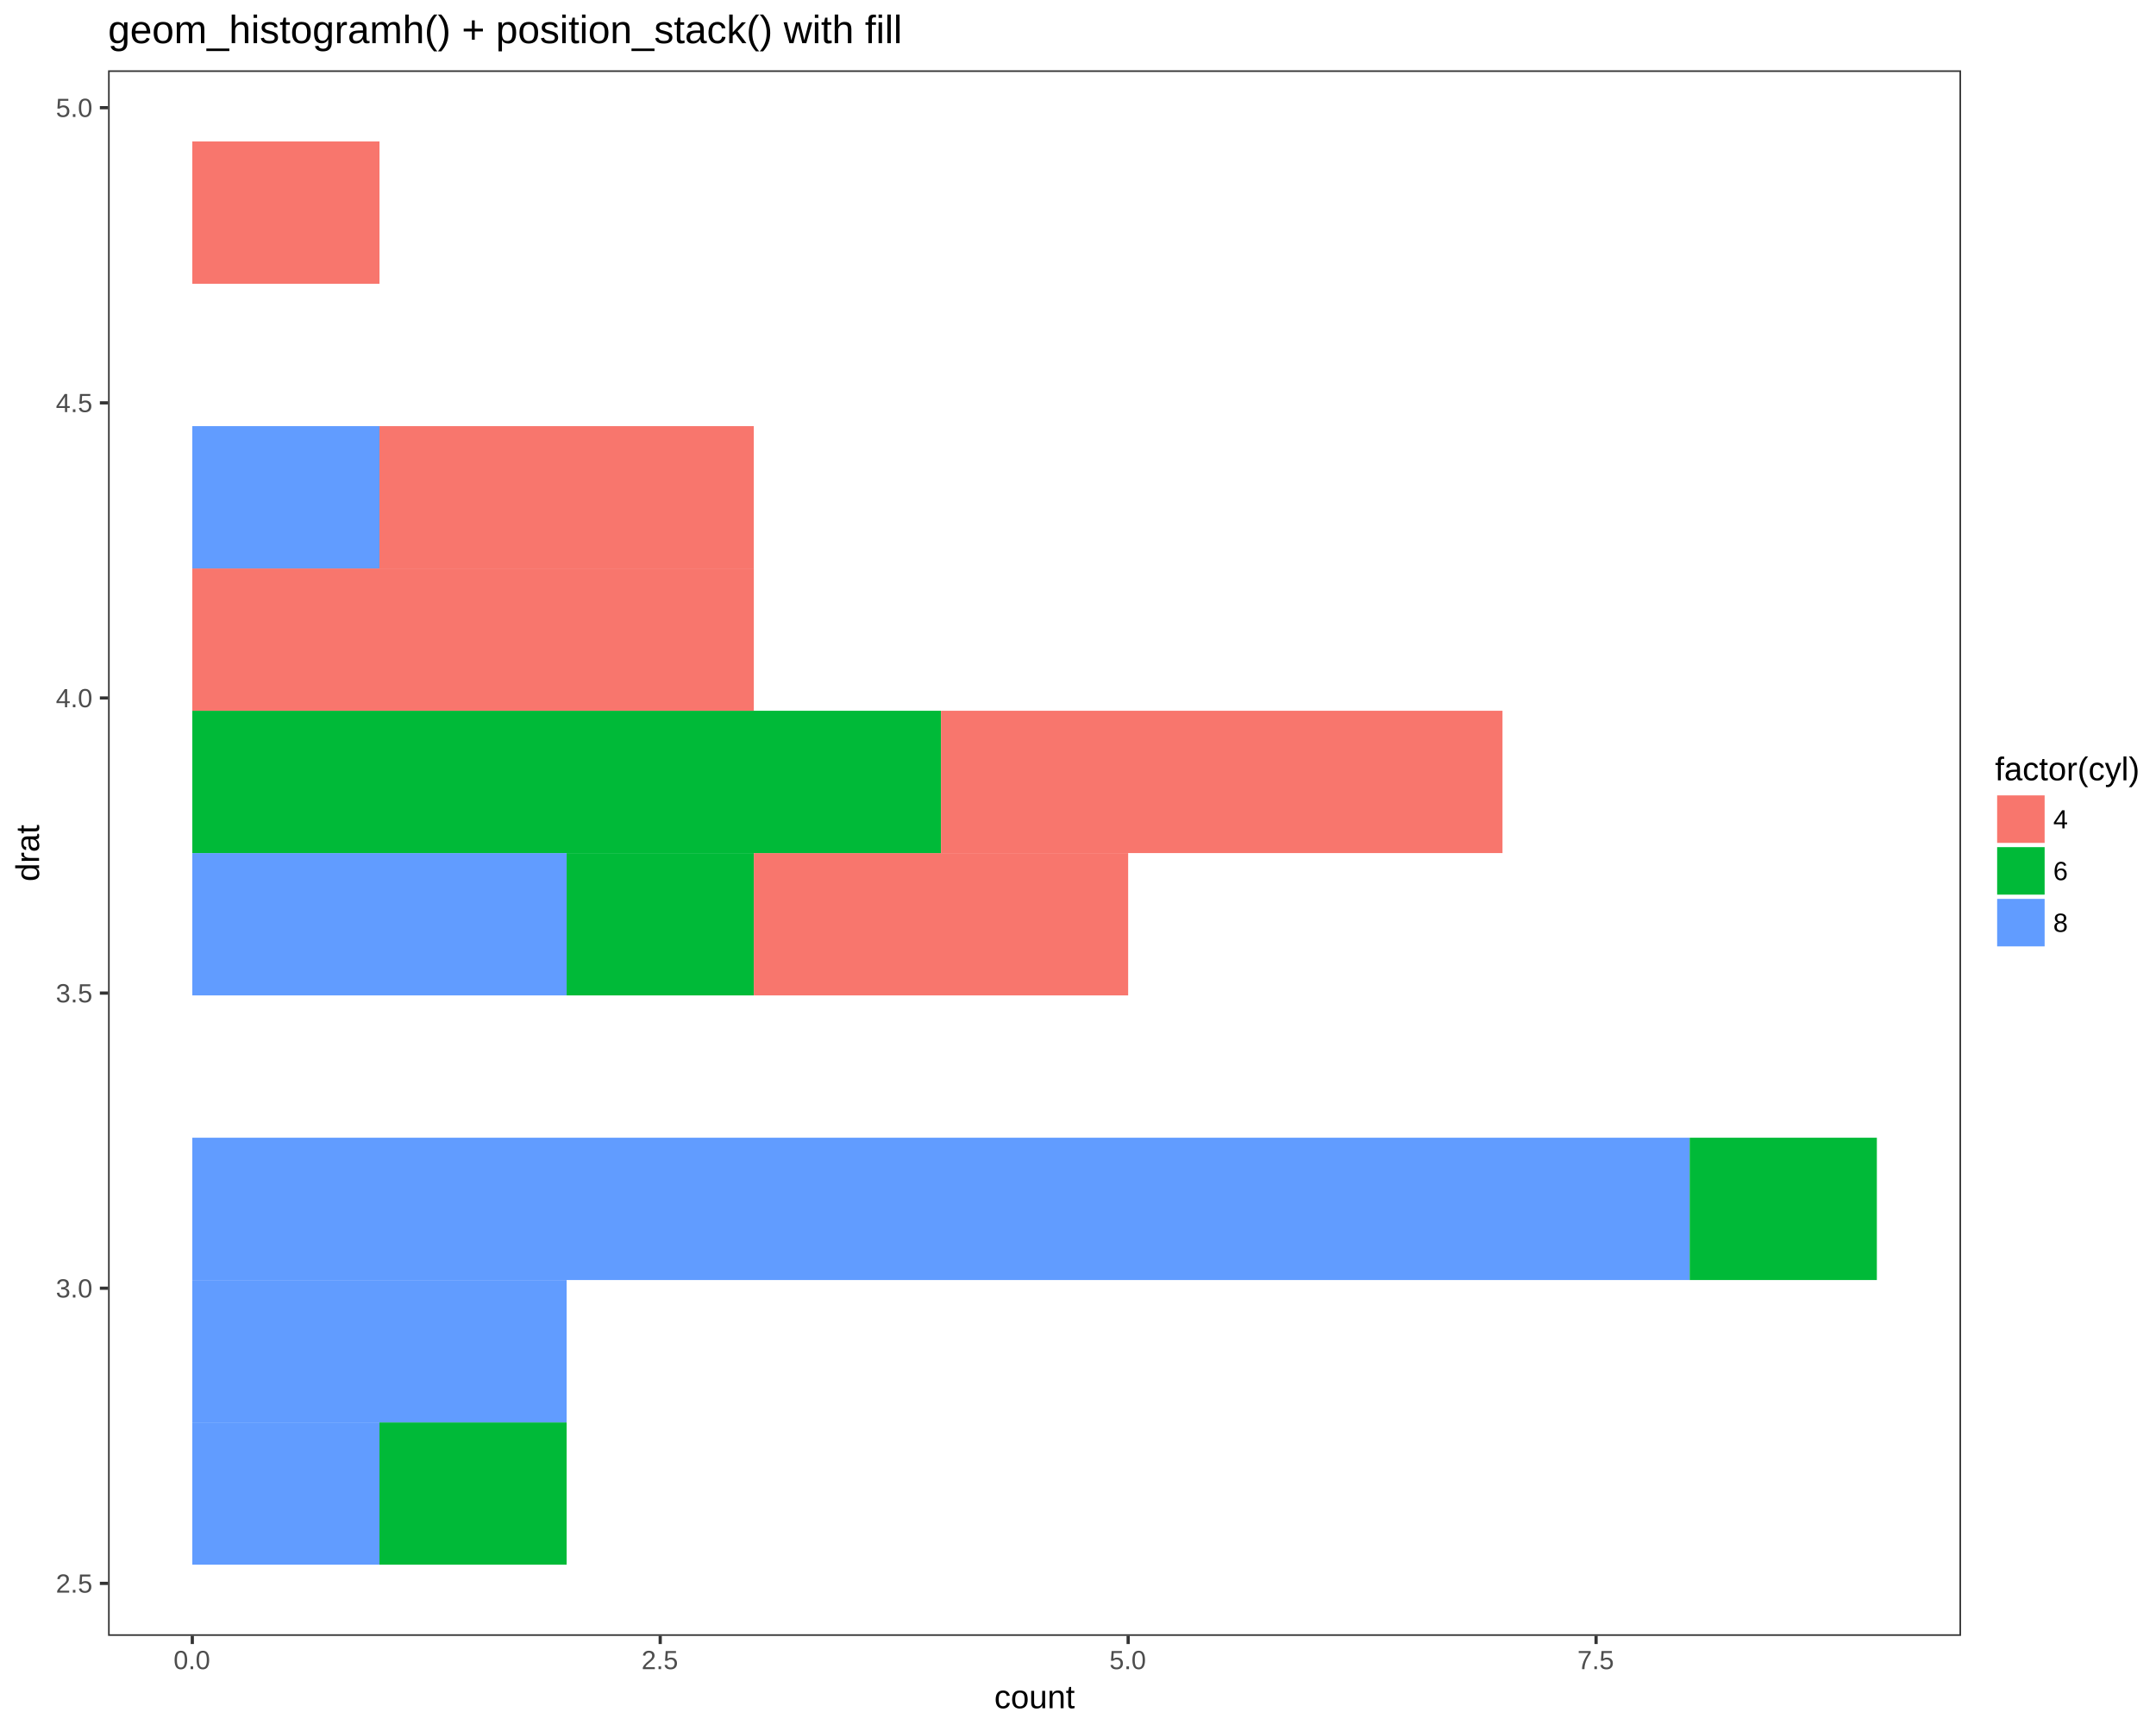
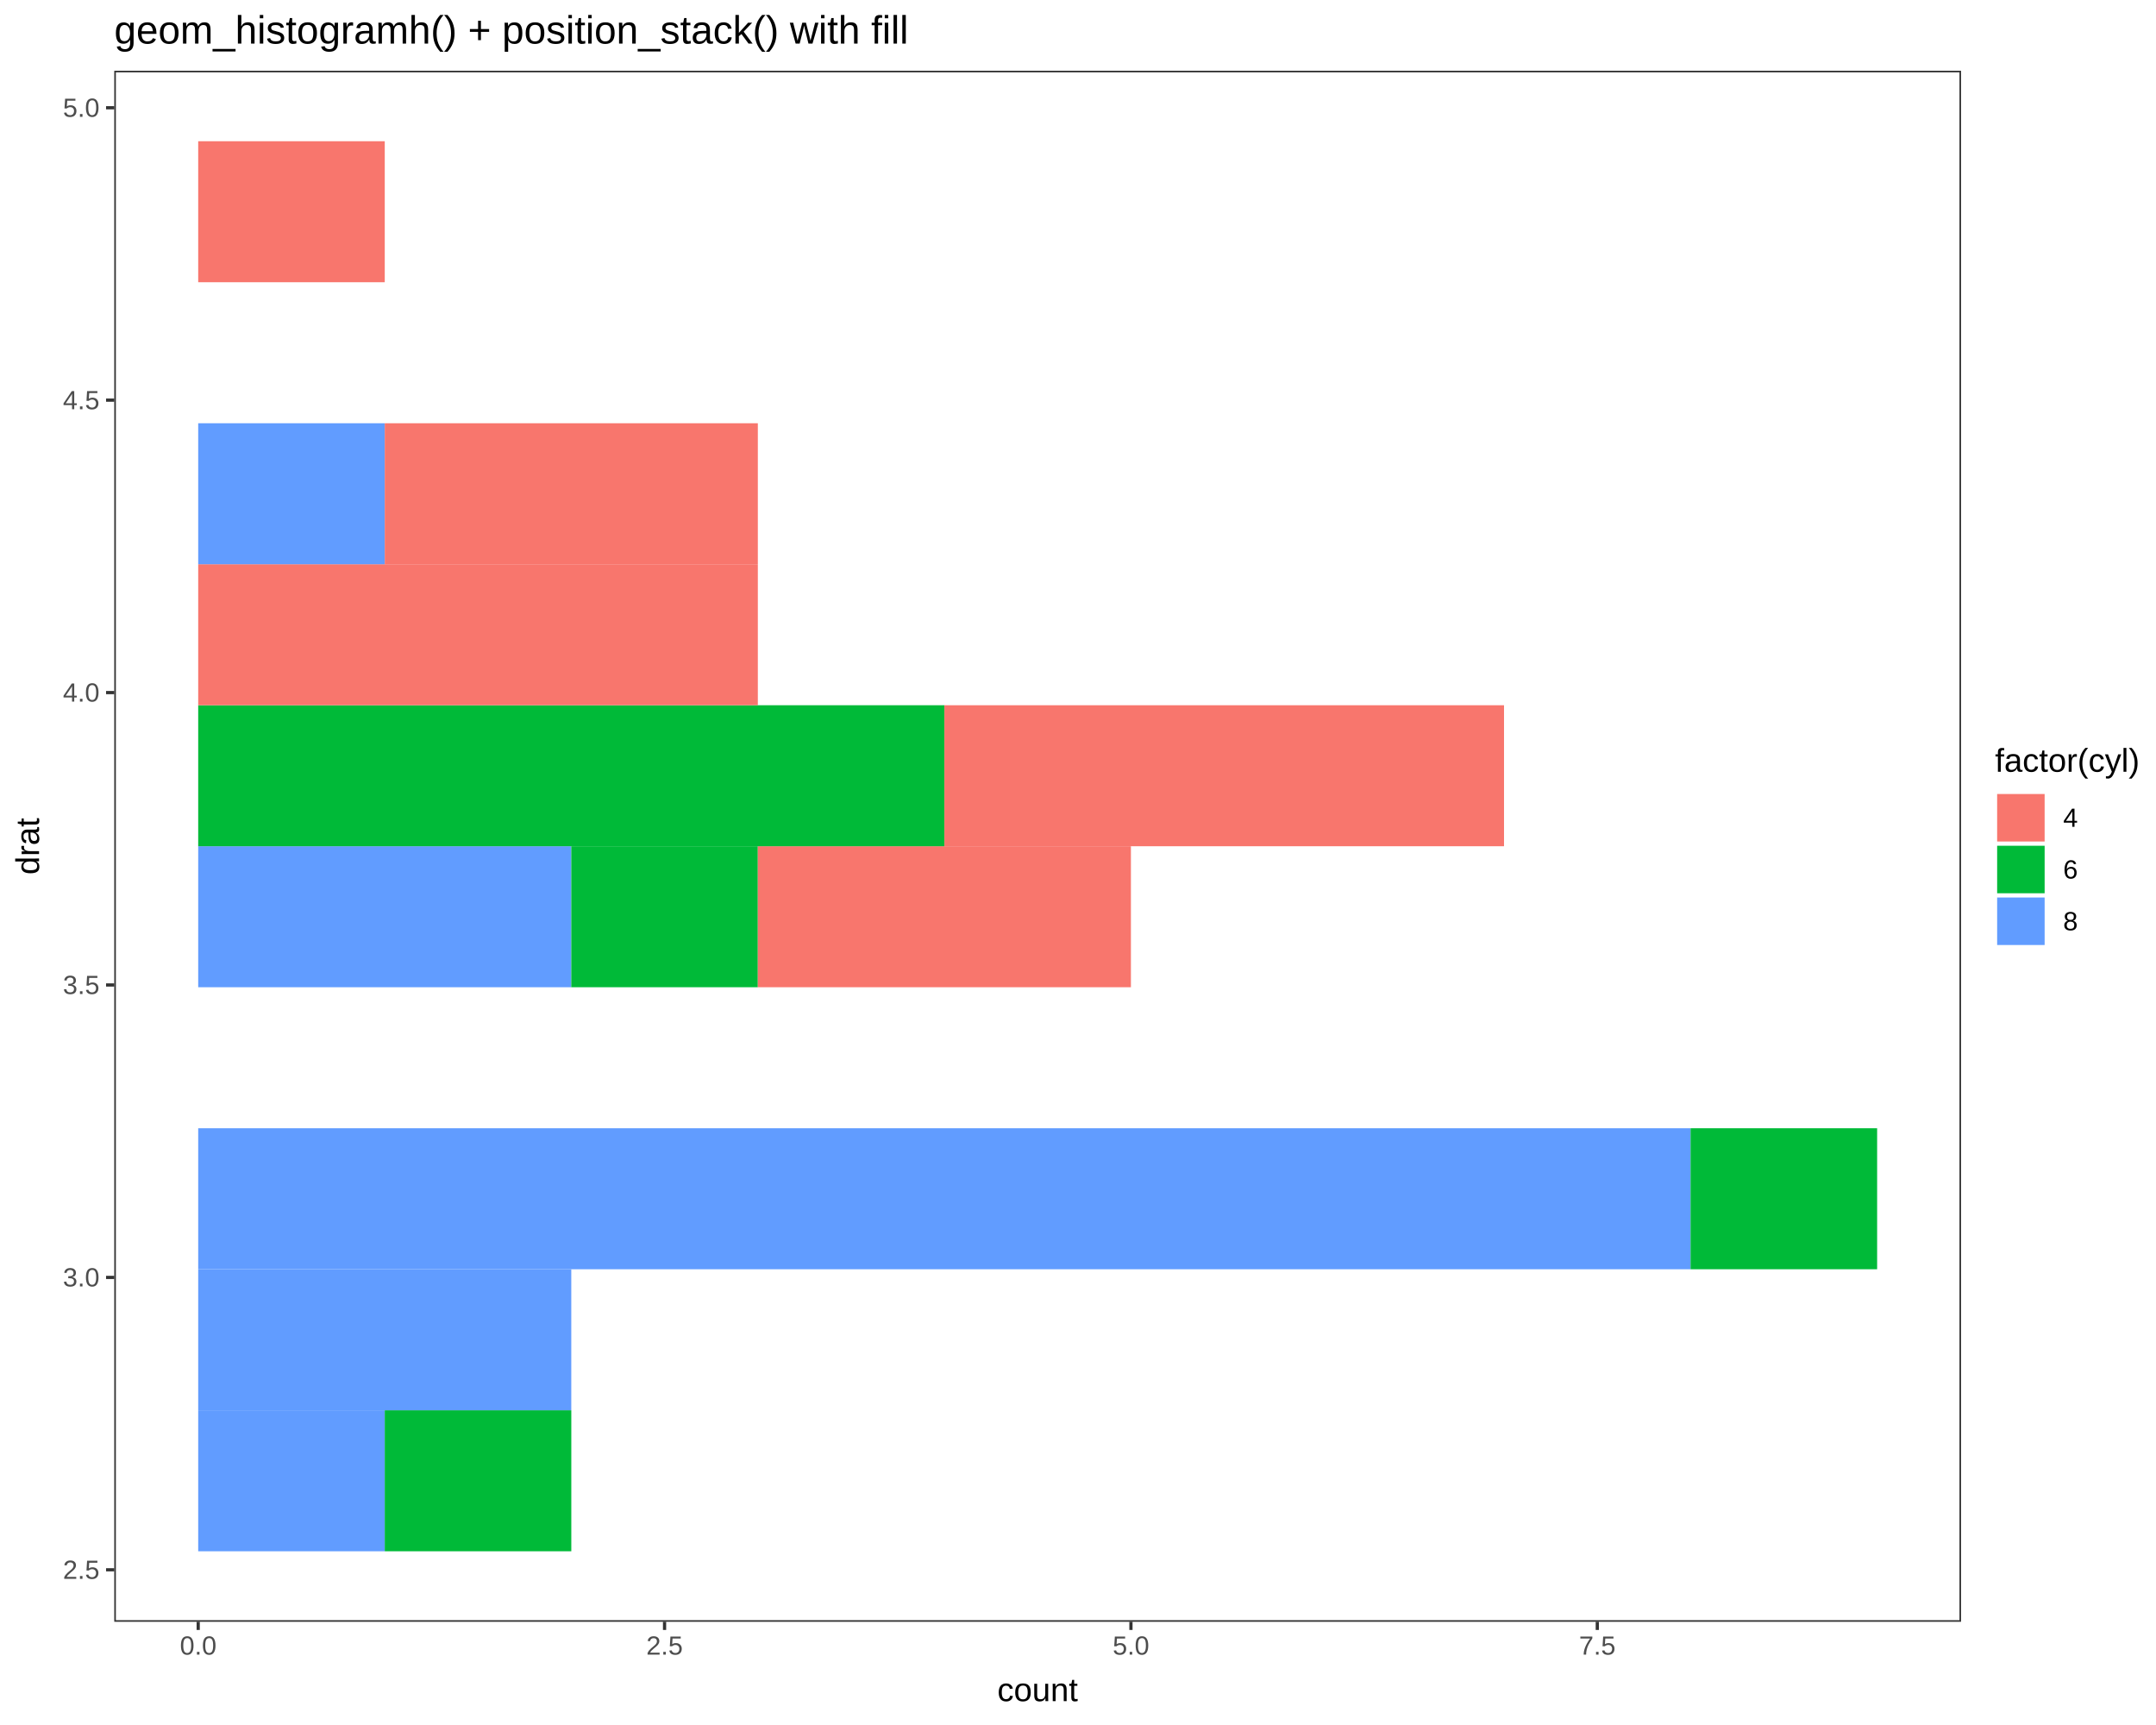
<svg xmlns="http://www.w3.org/2000/svg" viewBox="0 0 720.00 576.00">
  <defs>
    <style type="text/css">
-     line, polyline, path, rect, circle {
+     line, polyline, polygon, path, rect, circle {
      fill: none;
      stroke: #000000;
      stroke-linecap: round;
      stroke-linejoin: round;
      stroke-miterlimit: 10.00;
    }
  </style>
  </defs>
  <rect width="100%" height="100%" style="stroke: none; fill: #FFFFFF;" />
  <rect x="0.00" y="0.00" width="720.00" height="576.00" style="stroke-width: 1.07; stroke: #FFFFFF; fill: #FFFFFF;" />
  <defs>
-     <clipPath id="cpMzYuMDg5MXw2NTQuOTAxfDU0Ni4yMzV8MjMuNDc2Nw==">
-       <rect x="36.09" y="23.48" width="618.81" height="522.76" />
+     <clipPath id="cpMzguMTZ8NjU0LjkwfDU0MS41M3wyMy42Mg==">
+       <rect x="38.16" y="23.62" width="616.74" height="517.91" />
    </clipPath>
  </defs>
-   <rect x="36.09" y="23.48" width="618.81" height="522.76" style="stroke-width: 1.07; stroke: none; fill: #FFFFFF;" clip-path="url(#cpMzYuMDg5MXw2NTQuOTAxfDU0Ni4yMzV8MjMuNDc2Nw==)" />
-   <rect x="64.22" y="474.95" width="62.51" height="47.52" style="stroke-width: 1.07; stroke: none; stroke-linecap: butt; fill: #619CFF;" clip-path="url(#cpMzYuMDg5MXw2NTQuOTAxfDU0Ni4yMzV8MjMuNDc2Nw==)" />
-   <rect x="126.72" y="474.95" width="62.51" height="47.52" style="stroke-width: 1.07; stroke: none; stroke-linecap: butt; fill: #00BA38;" clip-path="url(#cpMzYuMDg5MXw2NTQuOTAxfDU0Ni4yMzV8MjMuNDc2Nw==)" />
-   <rect x="189.23" y="474.95" width="0.00" height="47.52" style="stroke-width: 1.07; stroke: none; stroke-linecap: butt; fill: #F8766D;" clip-path="url(#cpMzYuMDg5MXw2NTQuOTAxfDU0Ni4yMzV8MjMuNDc2Nw==)" />
-   <rect x="64.22" y="427.43" width="125.01" height="47.52" style="stroke-width: 1.07; stroke: none; stroke-linecap: butt; fill: #619CFF;" clip-path="url(#cpMzYuMDg5MXw2NTQuOTAxfDU0Ni4yMzV8MjMuNDc2Nw==)" />
-   <rect x="189.23" y="427.43" width="0.00" height="47.52" style="stroke-width: 1.07; stroke: none; stroke-linecap: butt; fill: #00BA38;" clip-path="url(#cpMzYuMDg5MXw2NTQuOTAxfDU0Ni4yMzV8MjMuNDc2Nw==)" />
-   <rect x="189.23" y="427.43" width="0.00" height="47.52" style="stroke-width: 1.07; stroke: none; stroke-linecap: butt; fill: #F8766D;" clip-path="url(#cpMzYuMDg5MXw2NTQuOTAxfDU0Ni4yMzV8MjMuNDc2Nw==)" />
-   <rect x="64.22" y="379.90" width="500.05" height="47.52" style="stroke-width: 1.07; stroke: none; stroke-linecap: butt; fill: #619CFF;" clip-path="url(#cpMzYuMDg5MXw2NTQuOTAxfDU0Ni4yMzV8MjMuNDc2Nw==)" />
-   <rect x="564.27" y="379.90" width="62.51" height="47.52" style="stroke-width: 1.07; stroke: none; stroke-linecap: butt; fill: #00BA38;" clip-path="url(#cpMzYuMDg5MXw2NTQuOTAxfDU0Ni4yMzV8MjMuNDc2Nw==)" />
-   <rect x="626.77" y="379.90" width="0.00" height="47.52" style="stroke-width: 1.07; stroke: none; stroke-linecap: butt; fill: #F8766D;" clip-path="url(#cpMzYuMDg5MXw2NTQuOTAxfDU0Ni4yMzV8MjMuNDc2Nw==)" />
-   <rect x="64.22" y="332.38" width="0.00" height="47.52" style="stroke-width: 1.07; stroke: none; stroke-linecap: butt; fill: #619CFF;" clip-path="url(#cpMzYuMDg5MXw2NTQuOTAxfDU0Ni4yMzV8MjMuNDc2Nw==)" />
-   <rect x="64.22" y="332.38" width="0.00" height="47.52" style="stroke-width: 1.07; stroke: none; stroke-linecap: butt; fill: #00BA38;" clip-path="url(#cpMzYuMDg5MXw2NTQuOTAxfDU0Ni4yMzV8MjMuNDc2Nw==)" />
-   <rect x="64.22" y="332.38" width="0.00" height="47.52" style="stroke-width: 1.07; stroke: none; stroke-linecap: butt; fill: #F8766D;" clip-path="url(#cpMzYuMDg5MXw2NTQuOTAxfDU0Ni4yMzV8MjMuNDc2Nw==)" />
-   <rect x="64.22" y="284.86" width="125.01" height="47.52" style="stroke-width: 1.07; stroke: none; stroke-linecap: butt; fill: #619CFF;" clip-path="url(#cpMzYuMDg5MXw2NTQuOTAxfDU0Ni4yMzV8MjMuNDc2Nw==)" />
-   <rect x="189.23" y="284.86" width="62.51" height="47.52" style="stroke-width: 1.07; stroke: none; stroke-linecap: butt; fill: #00BA38;" clip-path="url(#cpMzYuMDg5MXw2NTQuOTAxfDU0Ni4yMzV8MjMuNDc2Nw==)" />
-   <rect x="251.74" y="284.86" width="125.01" height="47.52" style="stroke-width: 1.07; stroke: none; stroke-linecap: butt; fill: #F8766D;" clip-path="url(#cpMzYuMDg5MXw2NTQuOTAxfDU0Ni4yMzV8MjMuNDc2Nw==)" />
-   <rect x="64.22" y="237.33" width="0.00" height="47.52" style="stroke-width: 1.07; stroke: none; stroke-linecap: butt; fill: #619CFF;" clip-path="url(#cpMzYuMDg5MXw2NTQuOTAxfDU0Ni4yMzV8MjMuNDc2Nw==)" />
-   <rect x="64.22" y="237.33" width="250.03" height="47.52" style="stroke-width: 1.07; stroke: none; stroke-linecap: butt; fill: #00BA38;" clip-path="url(#cpMzYuMDg5MXw2NTQuOTAxfDU0Ni4yMzV8MjMuNDc2Nw==)" />
-   <rect x="314.24" y="237.33" width="187.52" height="47.52" style="stroke-width: 1.07; stroke: none; stroke-linecap: butt; fill: #F8766D;" clip-path="url(#cpMzYuMDg5MXw2NTQuOTAxfDU0Ni4yMzV8MjMuNDc2Nw==)" />
-   <rect x="64.22" y="189.81" width="0.00" height="47.52" style="stroke-width: 1.07; stroke: none; stroke-linecap: butt; fill: #619CFF;" clip-path="url(#cpMzYuMDg5MXw2NTQuOTAxfDU0Ni4yMzV8MjMuNDc2Nw==)" />
-   <rect x="64.22" y="189.81" width="0.00" height="47.52" style="stroke-width: 1.07; stroke: none; stroke-linecap: butt; fill: #00BA38;" clip-path="url(#cpMzYuMDg5MXw2NTQuOTAxfDU0Ni4yMzV8MjMuNDc2Nw==)" />
-   <rect x="64.22" y="189.81" width="187.52" height="47.52" style="stroke-width: 1.07; stroke: none; stroke-linecap: butt; fill: #F8766D;" clip-path="url(#cpMzYuMDg5MXw2NTQuOTAxfDU0Ni4yMzV8MjMuNDc2Nw==)" />
-   <rect x="64.22" y="142.29" width="62.51" height="47.52" style="stroke-width: 1.07; stroke: none; stroke-linecap: butt; fill: #619CFF;" clip-path="url(#cpMzYuMDg5MXw2NTQuOTAxfDU0Ni4yMzV8MjMuNDc2Nw==)" />
-   <rect x="126.72" y="142.29" width="0.00" height="47.52" style="stroke-width: 1.07; stroke: none; stroke-linecap: butt; fill: #00BA38;" clip-path="url(#cpMzYuMDg5MXw2NTQuOTAxfDU0Ni4yMzV8MjMuNDc2Nw==)" />
-   <rect x="126.72" y="142.29" width="125.01" height="47.52" style="stroke-width: 1.07; stroke: none; stroke-linecap: butt; fill: #F8766D;" clip-path="url(#cpMzYuMDg5MXw2NTQuOTAxfDU0Ni4yMzV8MjMuNDc2Nw==)" />
-   <rect x="64.22" y="94.76" width="0.00" height="47.52" style="stroke-width: 1.07; stroke: none; stroke-linecap: butt; fill: #619CFF;" clip-path="url(#cpMzYuMDg5MXw2NTQuOTAxfDU0Ni4yMzV8MjMuNDc2Nw==)" />
-   <rect x="64.22" y="94.76" width="0.00" height="47.52" style="stroke-width: 1.07; stroke: none; stroke-linecap: butt; fill: #00BA38;" clip-path="url(#cpMzYuMDg5MXw2NTQuOTAxfDU0Ni4yMzV8MjMuNDc2Nw==)" />
-   <rect x="64.22" y="94.76" width="0.00" height="47.52" style="stroke-width: 1.07; stroke: none; stroke-linecap: butt; fill: #F8766D;" clip-path="url(#cpMzYuMDg5MXw2NTQuOTAxfDU0Ni4yMzV8MjMuNDc2Nw==)" />
-   <rect x="64.22" y="47.24" width="0.00" height="47.52" style="stroke-width: 1.07; stroke: none; stroke-linecap: butt; fill: #619CFF;" clip-path="url(#cpMzYuMDg5MXw2NTQuOTAxfDU0Ni4yMzV8MjMuNDc2Nw==)" />
-   <rect x="64.22" y="47.24" width="0.00" height="47.52" style="stroke-width: 1.07; stroke: none; stroke-linecap: butt; fill: #00BA38;" clip-path="url(#cpMzYuMDg5MXw2NTQuOTAxfDU0Ni4yMzV8MjMuNDc2Nw==)" />
-   <rect x="64.22" y="47.24" width="62.51" height="47.52" style="stroke-width: 1.07; stroke: none; stroke-linecap: butt; fill: #F8766D;" clip-path="url(#cpMzYuMDg5MXw2NTQuOTAxfDU0Ni4yMzV8MjMuNDc2Nw==)" />
-   <rect x="36.09" y="23.48" width="618.81" height="522.76" style="stroke-width: 1.07; stroke: #333333;" clip-path="url(#cpMzYuMDg5MXw2NTQuOTAxfDU0Ni4yMzV8MjMuNDc2Nw==)" />
+   <rect x="38.16" y="23.62" width="616.74" height="517.91" style="stroke-width: 1.07; stroke: none; fill: #FFFFFF;" clip-path="url(#cpMzguMTZ8NjU0LjkwfDU0MS41M3wyMy42Mg==)" />
+   <rect x="66.19" y="470.91" width="62.30" height="47.08" style="stroke-width: 1.07; stroke: none; stroke-linecap: butt; fill: #619CFF;" clip-path="url(#cpMzguMTZ8NjU0LjkwfDU0MS41M3wyMy42Mg==)" />
+   <rect x="128.49" y="470.91" width="62.30" height="47.08" style="stroke-width: 1.07; stroke: none; stroke-linecap: butt; fill: #00BA38;" clip-path="url(#cpMzguMTZ8NjU0LjkwfDU0MS41M3wyMy42Mg==)" />
+   <rect x="190.78" y="470.91" width="0.00" height="47.08" style="stroke-width: 1.07; stroke: none; stroke-linecap: butt; fill: #F8766D;" clip-path="url(#cpMzguMTZ8NjU0LjkwfDU0MS41M3wyMy42Mg==)" />
+   <rect x="66.19" y="423.82" width="124.59" height="47.08" style="stroke-width: 1.07; stroke: none; stroke-linecap: butt; fill: #619CFF;" clip-path="url(#cpMzguMTZ8NjU0LjkwfDU0MS41M3wyMy42Mg==)" />
+   <rect x="190.78" y="423.82" width="0.00" height="47.08" style="stroke-width: 1.07; stroke: none; stroke-linecap: butt; fill: #00BA38;" clip-path="url(#cpMzguMTZ8NjU0LjkwfDU0MS41M3wyMy42Mg==)" />
+   <rect x="190.78" y="423.82" width="0.00" height="47.08" style="stroke-width: 1.07; stroke: none; stroke-linecap: butt; fill: #F8766D;" clip-path="url(#cpMzguMTZ8NjU0LjkwfDU0MS41M3wyMy42Mg==)" />
+   <rect x="66.19" y="376.74" width="498.38" height="47.08" style="stroke-width: 1.07; stroke: none; stroke-linecap: butt; fill: #619CFF;" clip-path="url(#cpMzguMTZ8NjU0LjkwfDU0MS41M3wyMy42Mg==)" />
+   <rect x="564.57" y="376.74" width="62.30" height="47.08" style="stroke-width: 1.07; stroke: none; stroke-linecap: butt; fill: #00BA38;" clip-path="url(#cpMzguMTZ8NjU0LjkwfDU0MS41M3wyMy42Mg==)" />
+   <rect x="626.87" y="376.74" width="0.00" height="47.08" style="stroke-width: 1.07; stroke: none; stroke-linecap: butt; fill: #F8766D;" clip-path="url(#cpMzguMTZ8NjU0LjkwfDU0MS41M3wyMy42Mg==)" />
+   <rect x="66.19" y="329.66" width="0.00" height="47.08" style="stroke-width: 1.07; stroke: none; stroke-linecap: butt; fill: #619CFF;" clip-path="url(#cpMzguMTZ8NjU0LjkwfDU0MS41M3wyMy42Mg==)" />
+   <rect x="66.19" y="329.66" width="0.00" height="47.08" style="stroke-width: 1.07; stroke: none; stroke-linecap: butt; fill: #00BA38;" clip-path="url(#cpMzguMTZ8NjU0LjkwfDU0MS41M3wyMy42Mg==)" />
+   <rect x="66.19" y="329.66" width="0.00" height="47.08" style="stroke-width: 1.07; stroke: none; stroke-linecap: butt; fill: #F8766D;" clip-path="url(#cpMzguMTZ8NjU0LjkwfDU0MS41M3wyMy42Mg==)" />
+   <rect x="66.19" y="282.57" width="124.59" height="47.08" style="stroke-width: 1.07; stroke: none; stroke-linecap: butt; fill: #619CFF;" clip-path="url(#cpMzguMTZ8NjU0LjkwfDU0MS41M3wyMy42Mg==)" />
+   <rect x="190.78" y="282.57" width="62.30" height="47.08" style="stroke-width: 1.07; stroke: none; stroke-linecap: butt; fill: #00BA38;" clip-path="url(#cpMzguMTZ8NjU0LjkwfDU0MS41M3wyMy42Mg==)" />
+   <rect x="253.08" y="282.57" width="124.59" height="47.08" style="stroke-width: 1.07; stroke: none; stroke-linecap: butt; fill: #F8766D;" clip-path="url(#cpMzguMTZ8NjU0LjkwfDU0MS41M3wyMy42Mg==)" />
+   <rect x="66.19" y="235.49" width="0.00" height="47.08" style="stroke-width: 1.07; stroke: none; stroke-linecap: butt; fill: #619CFF;" clip-path="url(#cpMzguMTZ8NjU0LjkwfDU0MS41M3wyMy42Mg==)" />
+   <rect x="66.19" y="235.49" width="249.19" height="47.08" style="stroke-width: 1.07; stroke: none; stroke-linecap: butt; fill: #00BA38;" clip-path="url(#cpMzguMTZ8NjU0LjkwfDU0MS41M3wyMy42Mg==)" />
+   <rect x="315.38" y="235.49" width="186.89" height="47.08" style="stroke-width: 1.07; stroke: none; stroke-linecap: butt; fill: #F8766D;" clip-path="url(#cpMzguMTZ8NjU0LjkwfDU0MS41M3wyMy42Mg==)" />
+   <rect x="66.19" y="188.41" width="0.00" height="47.08" style="stroke-width: 1.07; stroke: none; stroke-linecap: butt; fill: #619CFF;" clip-path="url(#cpMzguMTZ8NjU0LjkwfDU0MS41M3wyMy42Mg==)" />
+   <rect x="66.19" y="188.41" width="0.00" height="47.08" style="stroke-width: 1.07; stroke: none; stroke-linecap: butt; fill: #00BA38;" clip-path="url(#cpMzguMTZ8NjU0LjkwfDU0MS41M3wyMy42Mg==)" />
+   <rect x="66.19" y="188.41" width="186.89" height="47.08" style="stroke-width: 1.07; stroke: none; stroke-linecap: butt; fill: #F8766D;" clip-path="url(#cpMzguMTZ8NjU0LjkwfDU0MS41M3wyMy42Mg==)" />
+   <rect x="66.19" y="141.33" width="62.30" height="47.08" style="stroke-width: 1.07; stroke: none; stroke-linecap: butt; fill: #619CFF;" clip-path="url(#cpMzguMTZ8NjU0LjkwfDU0MS41M3wyMy42Mg==)" />
+   <rect x="128.49" y="141.33" width="0.00" height="47.08" style="stroke-width: 1.07; stroke: none; stroke-linecap: butt; fill: #00BA38;" clip-path="url(#cpMzguMTZ8NjU0LjkwfDU0MS41M3wyMy42Mg==)" />
+   <rect x="128.49" y="141.33" width="124.59" height="47.08" style="stroke-width: 1.07; stroke: none; stroke-linecap: butt; fill: #F8766D;" clip-path="url(#cpMzguMTZ8NjU0LjkwfDU0MS41M3wyMy42Mg==)" />
+   <rect x="66.19" y="94.24" width="0.00" height="47.08" style="stroke-width: 1.07; stroke: none; stroke-linecap: butt; fill: #619CFF;" clip-path="url(#cpMzguMTZ8NjU0LjkwfDU0MS41M3wyMy42Mg==)" />
+   <rect x="66.19" y="94.24" width="0.00" height="47.08" style="stroke-width: 1.07; stroke: none; stroke-linecap: butt; fill: #00BA38;" clip-path="url(#cpMzguMTZ8NjU0LjkwfDU0MS41M3wyMy42Mg==)" />
+   <rect x="66.19" y="94.24" width="0.00" height="47.08" style="stroke-width: 1.07; stroke: none; stroke-linecap: butt; fill: #F8766D;" clip-path="url(#cpMzguMTZ8NjU0LjkwfDU0MS41M3wyMy42Mg==)" />
+   <rect x="66.19" y="47.16" width="0.00" height="47.08" style="stroke-width: 1.07; stroke: none; stroke-linecap: butt; fill: #619CFF;" clip-path="url(#cpMzguMTZ8NjU0LjkwfDU0MS41M3wyMy42Mg==)" />
+   <rect x="66.19" y="47.16" width="0.00" height="47.08" style="stroke-width: 1.07; stroke: none; stroke-linecap: butt; fill: #00BA38;" clip-path="url(#cpMzguMTZ8NjU0LjkwfDU0MS41M3wyMy42Mg==)" />
+   <rect x="66.19" y="47.16" width="62.30" height="47.08" style="stroke-width: 1.07; stroke: none; stroke-linecap: butt; fill: #F8766D;" clip-path="url(#cpMzguMTZ8NjU0LjkwfDU0MS41M3wyMy42Mg==)" />
+   <rect x="38.16" y="23.62" width="616.74" height="517.91" style="stroke-width: 1.07; stroke: #333333;" clip-path="url(#cpMzguMTZ8NjU0LjkwfDU0MS41M3wyMy42Mg==)" />
  <defs>
-     <clipPath id="cpMHw3MjB8NTc2fDA=">
+     <clipPath id="cpMC4wMHw3MjAuMDB8NTc2LjAwfDAuMDA=">
      <rect x="0.00" y="0.00" width="720.00" height="576.00" />
    </clipPath>
  </defs>
-   <g clip-path="url(#cpMHw3MjB8NTc2fDA=)">
-     <text x="18.65" y="531.81" style="font-size: 8.80px; fill: #4D4D4D; font-family: Liberation Sans;" textLength="12.51px" lengthAdjust="spacingAndGlyphs">2.5</text>
+   <g clip-path="url(#cpMC4wMHw3MjAuMDB8NTc2LjAwfDAuMDA=)">
+     <text x="21.01" y="527.20" style="font-size: 8.80px; fill: #4D4D4D; font-family: Liberation Sans;" textLength="12.22px" lengthAdjust="spacingAndGlyphs">2.5</text>
  </g>
-   <g clip-path="url(#cpMHw3MjB8NTc2fDA=)">
-     <text x="18.65" y="433.26" style="font-size: 8.80px; fill: #4D4D4D; font-family: Liberation Sans;" textLength="12.51px" lengthAdjust="spacingAndGlyphs">3.0</text>
+   <g clip-path="url(#cpMC4wMHw3MjAuMDB8NTc2LjAwfDAuMDA=)">
+     <text x="21.01" y="429.56" style="font-size: 8.80px; fill: #4D4D4D; font-family: Liberation Sans;" textLength="12.22px" lengthAdjust="spacingAndGlyphs">3.0</text>
  </g>
-   <g clip-path="url(#cpMHw3MjB8NTc2fDA=)">
-     <text x="18.65" y="334.71" style="font-size: 8.80px; fill: #4D4D4D; font-family: Liberation Sans;" textLength="12.51px" lengthAdjust="spacingAndGlyphs">3.5</text>
+   <g clip-path="url(#cpMC4wMHw3MjAuMDB8NTc2LjAwfDAuMDA=)">
+     <text x="21.01" y="331.92" style="font-size: 8.80px; fill: #4D4D4D; font-family: Liberation Sans;" textLength="12.22px" lengthAdjust="spacingAndGlyphs">3.5</text>
  </g>
-   <g clip-path="url(#cpMHw3MjB8NTc2fDA=)">
-     <text x="18.65" y="236.16" style="font-size: 8.80px; fill: #4D4D4D; font-family: Liberation Sans;" textLength="12.51px" lengthAdjust="spacingAndGlyphs">4.0</text>
+   <g clip-path="url(#cpMC4wMHw3MjAuMDB8NTc2LjAwfDAuMDA=)">
+     <text x="21.01" y="234.28" style="font-size: 8.80px; fill: #4D4D4D; font-family: Liberation Sans;" textLength="12.22px" lengthAdjust="spacingAndGlyphs">4.0</text>
  </g>
-   <g clip-path="url(#cpMHw3MjB8NTc2fDA=)">
-     <text x="18.65" y="137.60" style="font-size: 8.80px; fill: #4D4D4D; font-family: Liberation Sans;" textLength="12.51px" lengthAdjust="spacingAndGlyphs">4.5</text>
+   <g clip-path="url(#cpMC4wMHw3MjAuMDB8NTc2LjAwfDAuMDA=)">
+     <text x="21.01" y="136.65" style="font-size: 8.80px; fill: #4D4D4D; font-family: Liberation Sans;" textLength="12.22px" lengthAdjust="spacingAndGlyphs">4.5</text>
  </g>
-   <g clip-path="url(#cpMHw3MjB8NTc2fDA=)">
-     <text x="18.65" y="39.05" style="font-size: 8.80px; fill: #4D4D4D; font-family: Liberation Sans;" textLength="12.51px" lengthAdjust="spacingAndGlyphs">5.0</text>
+   <g clip-path="url(#cpMC4wMHw3MjAuMDB8NTc2LjAwfDAuMDA=)">
+     <text x="21.01" y="39.01" style="font-size: 8.80px; fill: #4D4D4D; font-family: Liberation Sans;" textLength="12.22px" lengthAdjust="spacingAndGlyphs">5.0</text>
  </g>
-   <polyline points="33.35,528.71 36.09,528.71 " style="stroke-width: 1.07; stroke: #333333; stroke-linecap: butt;" clip-path="url(#cpMHw3MjB8NTc2fDA=)" />
-   <polyline points="33.35,430.16 36.09,430.16 " style="stroke-width: 1.07; stroke: #333333; stroke-linecap: butt;" clip-path="url(#cpMHw3MjB8NTc2fDA=)" />
-   <polyline points="33.35,331.61 36.09,331.61 " style="stroke-width: 1.07; stroke: #333333; stroke-linecap: butt;" clip-path="url(#cpMHw3MjB8NTc2fDA=)" />
-   <polyline points="33.35,233.06 36.09,233.06 " style="stroke-width: 1.07; stroke: #333333; stroke-linecap: butt;" clip-path="url(#cpMHw3MjB8NTc2fDA=)" />
-   <polyline points="33.35,134.51 36.09,134.51 " style="stroke-width: 1.07; stroke: #333333; stroke-linecap: butt;" clip-path="url(#cpMHw3MjB8NTc2fDA=)" />
-   <polyline points="33.35,35.96 36.09,35.96 " style="stroke-width: 1.07; stroke: #333333; stroke-linecap: butt;" clip-path="url(#cpMHw3MjB8NTc2fDA=)" />
-   <polyline points="64.22,548.97 64.22,546.23 " style="stroke-width: 1.07; stroke: #333333; stroke-linecap: butt;" clip-path="url(#cpMHw3MjB8NTc2fDA=)" />
-   <polyline points="220.48,548.97 220.48,546.23 " style="stroke-width: 1.07; stroke: #333333; stroke-linecap: butt;" clip-path="url(#cpMHw3MjB8NTc2fDA=)" />
-   <polyline points="376.75,548.97 376.75,546.23 " style="stroke-width: 1.07; stroke: #333333; stroke-linecap: butt;" clip-path="url(#cpMHw3MjB8NTc2fDA=)" />
-   <polyline points="533.01,548.97 533.01,546.23 " style="stroke-width: 1.07; stroke: #333333; stroke-linecap: butt;" clip-path="url(#cpMHw3MjB8NTc2fDA=)" />
-   <g clip-path="url(#cpMHw3MjB8NTc2fDA=)">
-     <text x="57.96" y="557.35" style="font-size: 8.80px; fill: #4D4D4D; font-family: Liberation Sans;" textLength="12.51px" lengthAdjust="spacingAndGlyphs">0.0</text>
+   <polyline points="35.42,524.17 38.16,524.17 " style="stroke-width: 1.07; stroke: #333333; stroke-linecap: butt;" clip-path="url(#cpMC4wMHw3MjAuMDB8NTc2LjAwfDAuMDA=)" />
+   <polyline points="35.42,426.54 38.16,426.54 " style="stroke-width: 1.07; stroke: #333333; stroke-linecap: butt;" clip-path="url(#cpMC4wMHw3MjAuMDB8NTc2LjAwfDAuMDA=)" />
+   <polyline points="35.42,328.90 38.16,328.90 " style="stroke-width: 1.07; stroke: #333333; stroke-linecap: butt;" clip-path="url(#cpMC4wMHw3MjAuMDB8NTc2LjAwfDAuMDA=)" />
+   <polyline points="35.42,231.26 38.16,231.26 " style="stroke-width: 1.07; stroke: #333333; stroke-linecap: butt;" clip-path="url(#cpMC4wMHw3MjAuMDB8NTc2LjAwfDAuMDA=)" />
+   <polyline points="35.42,133.62 38.16,133.62 " style="stroke-width: 1.07; stroke: #333333; stroke-linecap: butt;" clip-path="url(#cpMC4wMHw3MjAuMDB8NTc2LjAwfDAuMDA=)" />
+   <polyline points="35.42,35.98 38.16,35.98 " style="stroke-width: 1.07; stroke: #333333; stroke-linecap: butt;" clip-path="url(#cpMC4wMHw3MjAuMDB8NTc2LjAwfDAuMDA=)" />
+   <polyline points="66.19,544.27 66.19,541.53 " style="stroke-width: 1.07; stroke: #333333; stroke-linecap: butt;" clip-path="url(#cpMC4wMHw3MjAuMDB8NTc2LjAwfDAuMDA=)" />
+   <polyline points="221.93,544.27 221.93,541.53 " style="stroke-width: 1.07; stroke: #333333; stroke-linecap: butt;" clip-path="url(#cpMC4wMHw3MjAuMDB8NTc2LjAwfDAuMDA=)" />
+   <polyline points="377.68,544.27 377.68,541.53 " style="stroke-width: 1.07; stroke: #333333; stroke-linecap: butt;" clip-path="url(#cpMC4wMHw3MjAuMDB8NTc2LjAwfDAuMDA=)" />
+   <polyline points="533.42,544.27 533.42,541.53 " style="stroke-width: 1.07; stroke: #333333; stroke-linecap: butt;" clip-path="url(#cpMC4wMHw3MjAuMDB8NTc2LjAwfDAuMDA=)" />
+   <g clip-path="url(#cpMC4wMHw3MjAuMDB8NTc2LjAwfDAuMDA=)">
+     <text x="60.08" y="552.51" style="font-size: 8.80px; fill: #4D4D4D; font-family: Liberation Sans;" textLength="12.22px" lengthAdjust="spacingAndGlyphs">0.0</text>
  </g>
-   <g clip-path="url(#cpMHw3MjB8NTc2fDA=)">
-     <text x="214.23" y="557.35" style="font-size: 8.80px; fill: #4D4D4D; font-family: Liberation Sans;" textLength="12.51px" lengthAdjust="spacingAndGlyphs">2.5</text>
+   <g clip-path="url(#cpMC4wMHw3MjAuMDB8NTc2LjAwfDAuMDA=)">
+     <text x="215.82" y="552.51" style="font-size: 8.80px; fill: #4D4D4D; font-family: Liberation Sans;" textLength="12.22px" lengthAdjust="spacingAndGlyphs">2.5</text>
  </g>
-   <g clip-path="url(#cpMHw3MjB8NTc2fDA=)">
-     <text x="370.49" y="557.35" style="font-size: 8.80px; fill: #4D4D4D; font-family: Liberation Sans;" textLength="12.51px" lengthAdjust="spacingAndGlyphs">5.0</text>
+   <g clip-path="url(#cpMC4wMHw3MjAuMDB8NTc2LjAwfDAuMDA=)">
+     <text x="371.57" y="552.51" style="font-size: 8.80px; fill: #4D4D4D; font-family: Liberation Sans;" textLength="12.22px" lengthAdjust="spacingAndGlyphs">5.0</text>
  </g>
-   <g clip-path="url(#cpMHw3MjB8NTc2fDA=)">
-     <text x="526.76" y="557.35" style="font-size: 8.80px; fill: #4D4D4D; font-family: Liberation Sans;" textLength="12.51px" lengthAdjust="spacingAndGlyphs">7.5</text>
+   <g clip-path="url(#cpMC4wMHw3MjAuMDB8NTc2LjAwfDAuMDA=)">
+     <text x="527.31" y="552.51" style="font-size: 8.80px; fill: #4D4D4D; font-family: Liberation Sans;" textLength="12.22px" lengthAdjust="spacingAndGlyphs">7.5</text>
  </g>
-   <g clip-path="url(#cpMHw3MjB8NTc2fDA=)">
-     <text x="332.04" y="570.40" style="font-size: 11.00px; font-family: Liberation Sans;" textLength="26.91px" lengthAdjust="spacingAndGlyphs">count</text>
+   <g clip-path="url(#cpMC4wMHw3MjAuMDB8NTc2LjAwfDAuMDA=)">
+     <text x="333.06" y="568.04" style="font-size: 11.00px; font-family: Liberation Sans;" textLength="26.94px" lengthAdjust="spacingAndGlyphs">count</text>
  </g>
-   <g clip-path="url(#cpMHw3MjB8NTc2fDA=)">
-     <text transform="translate(13.04,294.33) rotate(-90)" style="font-size: 11.00px; font-family: Liberation Sans;" textLength="18.95px" lengthAdjust="spacingAndGlyphs">drat</text>
+   <g clip-path="url(#cpMC4wMHw3MjAuMDB8NTc2LjAwfDAuMDA=)">
+     <text transform="translate(13.04,292.06) rotate(-90)" style="font-size: 11.00px; font-family: Liberation Sans;" textLength="18.97px" lengthAdjust="spacingAndGlyphs">drat</text>
  </g>
-   <rect x="666.24" y="252.99" width="48.28" height="63.72" style="stroke-width: 1.07; stroke: none; fill: #FFFFFF;" clip-path="url(#cpMHw3MjB8NTc2fDA=)" />
-   <g clip-path="url(#cpMHw3MjB8NTc2fDA=)">
-     <text x="666.24" y="260.56" style="font-size: 11.00px; font-family: Liberation Sans;" textLength="48.28px" lengthAdjust="spacingAndGlyphs">factor(cyl)</text>
+   <rect x="666.24" y="248.89" width="48.28" height="67.37" style="stroke-width: 1.07; stroke: none; fill: #FFFFFF;" clip-path="url(#cpMC4wMHw3MjAuMDB8NTc2LjAwfDAuMDA=)" />
+   <g clip-path="url(#cpMC4wMHw3MjAuMDB8NTc2LjAwfDAuMDA=)">
+     <text x="666.24" y="257.70" style="font-size: 11.00px; font-family: Liberation Sans;" textLength="48.28px" lengthAdjust="spacingAndGlyphs">factor(cyl)</text>
  </g>
-   <rect x="666.24" y="264.88" width="17.28" height="17.28" style="stroke-width: 1.07; stroke: none; fill: #FFFFFF;" clip-path="url(#cpMHw3MjB8NTc2fDA=)" />
-   <rect x="666.95" y="265.59" width="15.86" height="15.86" style="stroke-width: 1.07; stroke: none; stroke-linejoin: miter; fill: #F8766D;" clip-path="url(#cpMHw3MjB8NTc2fDA=)" />
-   <rect x="666.24" y="282.16" width="17.28" height="17.28" style="stroke-width: 1.07; stroke: none; fill: #FFFFFF;" clip-path="url(#cpMHw3MjB8NTc2fDA=)" />
-   <rect x="666.95" y="282.87" width="15.86" height="15.86" style="stroke-width: 1.07; stroke: none; stroke-linejoin: miter; fill: #00BA38;" clip-path="url(#cpMHw3MjB8NTc2fDA=)" />
-   <rect x="666.24" y="299.44" width="17.28" height="17.28" style="stroke-width: 1.07; stroke: none; fill: #FFFFFF;" clip-path="url(#cpMHw3MjB8NTc2fDA=)" />
-   <rect x="666.95" y="300.15" width="15.86" height="15.86" style="stroke-width: 1.07; stroke: none; stroke-linejoin: miter; fill: #619CFF;" clip-path="url(#cpMHw3MjB8NTc2fDA=)" />
-   <g clip-path="url(#cpMHw3MjB8NTc2fDA=)">
-     <text x="685.68" y="276.61" style="font-size: 8.80px; font-family: Liberation Sans;" textLength="5.01px" lengthAdjust="spacingAndGlyphs">4</text>
+   <rect x="666.24" y="264.42" width="17.28" height="17.28" style="stroke-width: 1.07; stroke: none; fill: #FFFFFF;" clip-path="url(#cpMC4wMHw3MjAuMDB8NTc2LjAwfDAuMDA=)" />
+   <rect x="666.95" y="265.13" width="15.86" height="15.86" style="stroke-width: 1.07; stroke: none; stroke-linejoin: miter; fill: #F8766D;" clip-path="url(#cpMC4wMHw3MjAuMDB8NTc2LjAwfDAuMDA=)" />
+   <rect x="666.24" y="281.70" width="17.28" height="17.28" style="stroke-width: 1.07; stroke: none; fill: #FFFFFF;" clip-path="url(#cpMC4wMHw3MjAuMDB8NTc2LjAwfDAuMDA=)" />
+   <rect x="666.95" y="282.41" width="15.86" height="15.86" style="stroke-width: 1.07; stroke: none; stroke-linejoin: miter; fill: #00BA38;" clip-path="url(#cpMC4wMHw3MjAuMDB8NTc2LjAwfDAuMDA=)" />
+   <rect x="666.24" y="298.98" width="17.28" height="17.28" style="stroke-width: 1.07; stroke: none; fill: #FFFFFF;" clip-path="url(#cpMC4wMHw3MjAuMDB8NTc2LjAwfDAuMDA=)" />
+   <rect x="666.95" y="299.69" width="15.86" height="15.86" style="stroke-width: 1.07; stroke: none; stroke-linejoin: miter; fill: #619CFF;" clip-path="url(#cpMC4wMHw3MjAuMDB8NTc2LjAwfDAuMDA=)" />
+   <g clip-path="url(#cpMC4wMHw3MjAuMDB8NTc2LjAwfDAuMDA=)">
+     <text x="689.00" y="276.08" style="font-size: 8.80px; font-family: Liberation Sans;" textLength="4.89px" lengthAdjust="spacingAndGlyphs">4</text>
  </g>
-   <g clip-path="url(#cpMHw3MjB8NTc2fDA=)">
-     <text x="685.68" y="293.89" style="font-size: 8.80px; font-family: Liberation Sans;" textLength="5.01px" lengthAdjust="spacingAndGlyphs">6</text>
+   <g clip-path="url(#cpMC4wMHw3MjAuMDB8NTc2LjAwfDAuMDA=)">
+     <text x="689.00" y="293.36" style="font-size: 8.80px; font-family: Liberation Sans;" textLength="4.89px" lengthAdjust="spacingAndGlyphs">6</text>
  </g>
-   <g clip-path="url(#cpMHw3MjB8NTc2fDA=)">
-     <text x="685.68" y="311.17" style="font-size: 8.80px; font-family: Liberation Sans;" textLength="5.01px" lengthAdjust="spacingAndGlyphs">8</text>
+   <g clip-path="url(#cpMC4wMHw3MjAuMDB8NTc2LjAwfDAuMDA=)">
+     <text x="689.00" y="310.64" style="font-size: 8.80px; font-family: Liberation Sans;" textLength="4.89px" lengthAdjust="spacingAndGlyphs">8</text>
  </g>
-   <g clip-path="url(#cpMHw3MjB8NTc2fDA=)">
-     <text x="36.09" y="14.42" style="font-size: 13.20px; font-family: Liberation Sans;" textLength="261.19px" lengthAdjust="spacingAndGlyphs">geom_histogramh() + position_stack() with fill</text>
+   <g clip-path="url(#cpMC4wMHw3MjAuMDB8NTc2LjAwfDAuMDA=)">
+     <text x="38.16" y="14.56" style="font-size: 13.20px; font-family: Liberation Sans;" textLength="264.84px" lengthAdjust="spacingAndGlyphs">geom_histogramh() + position_stack() with fill</text>
  </g>
</svg>
